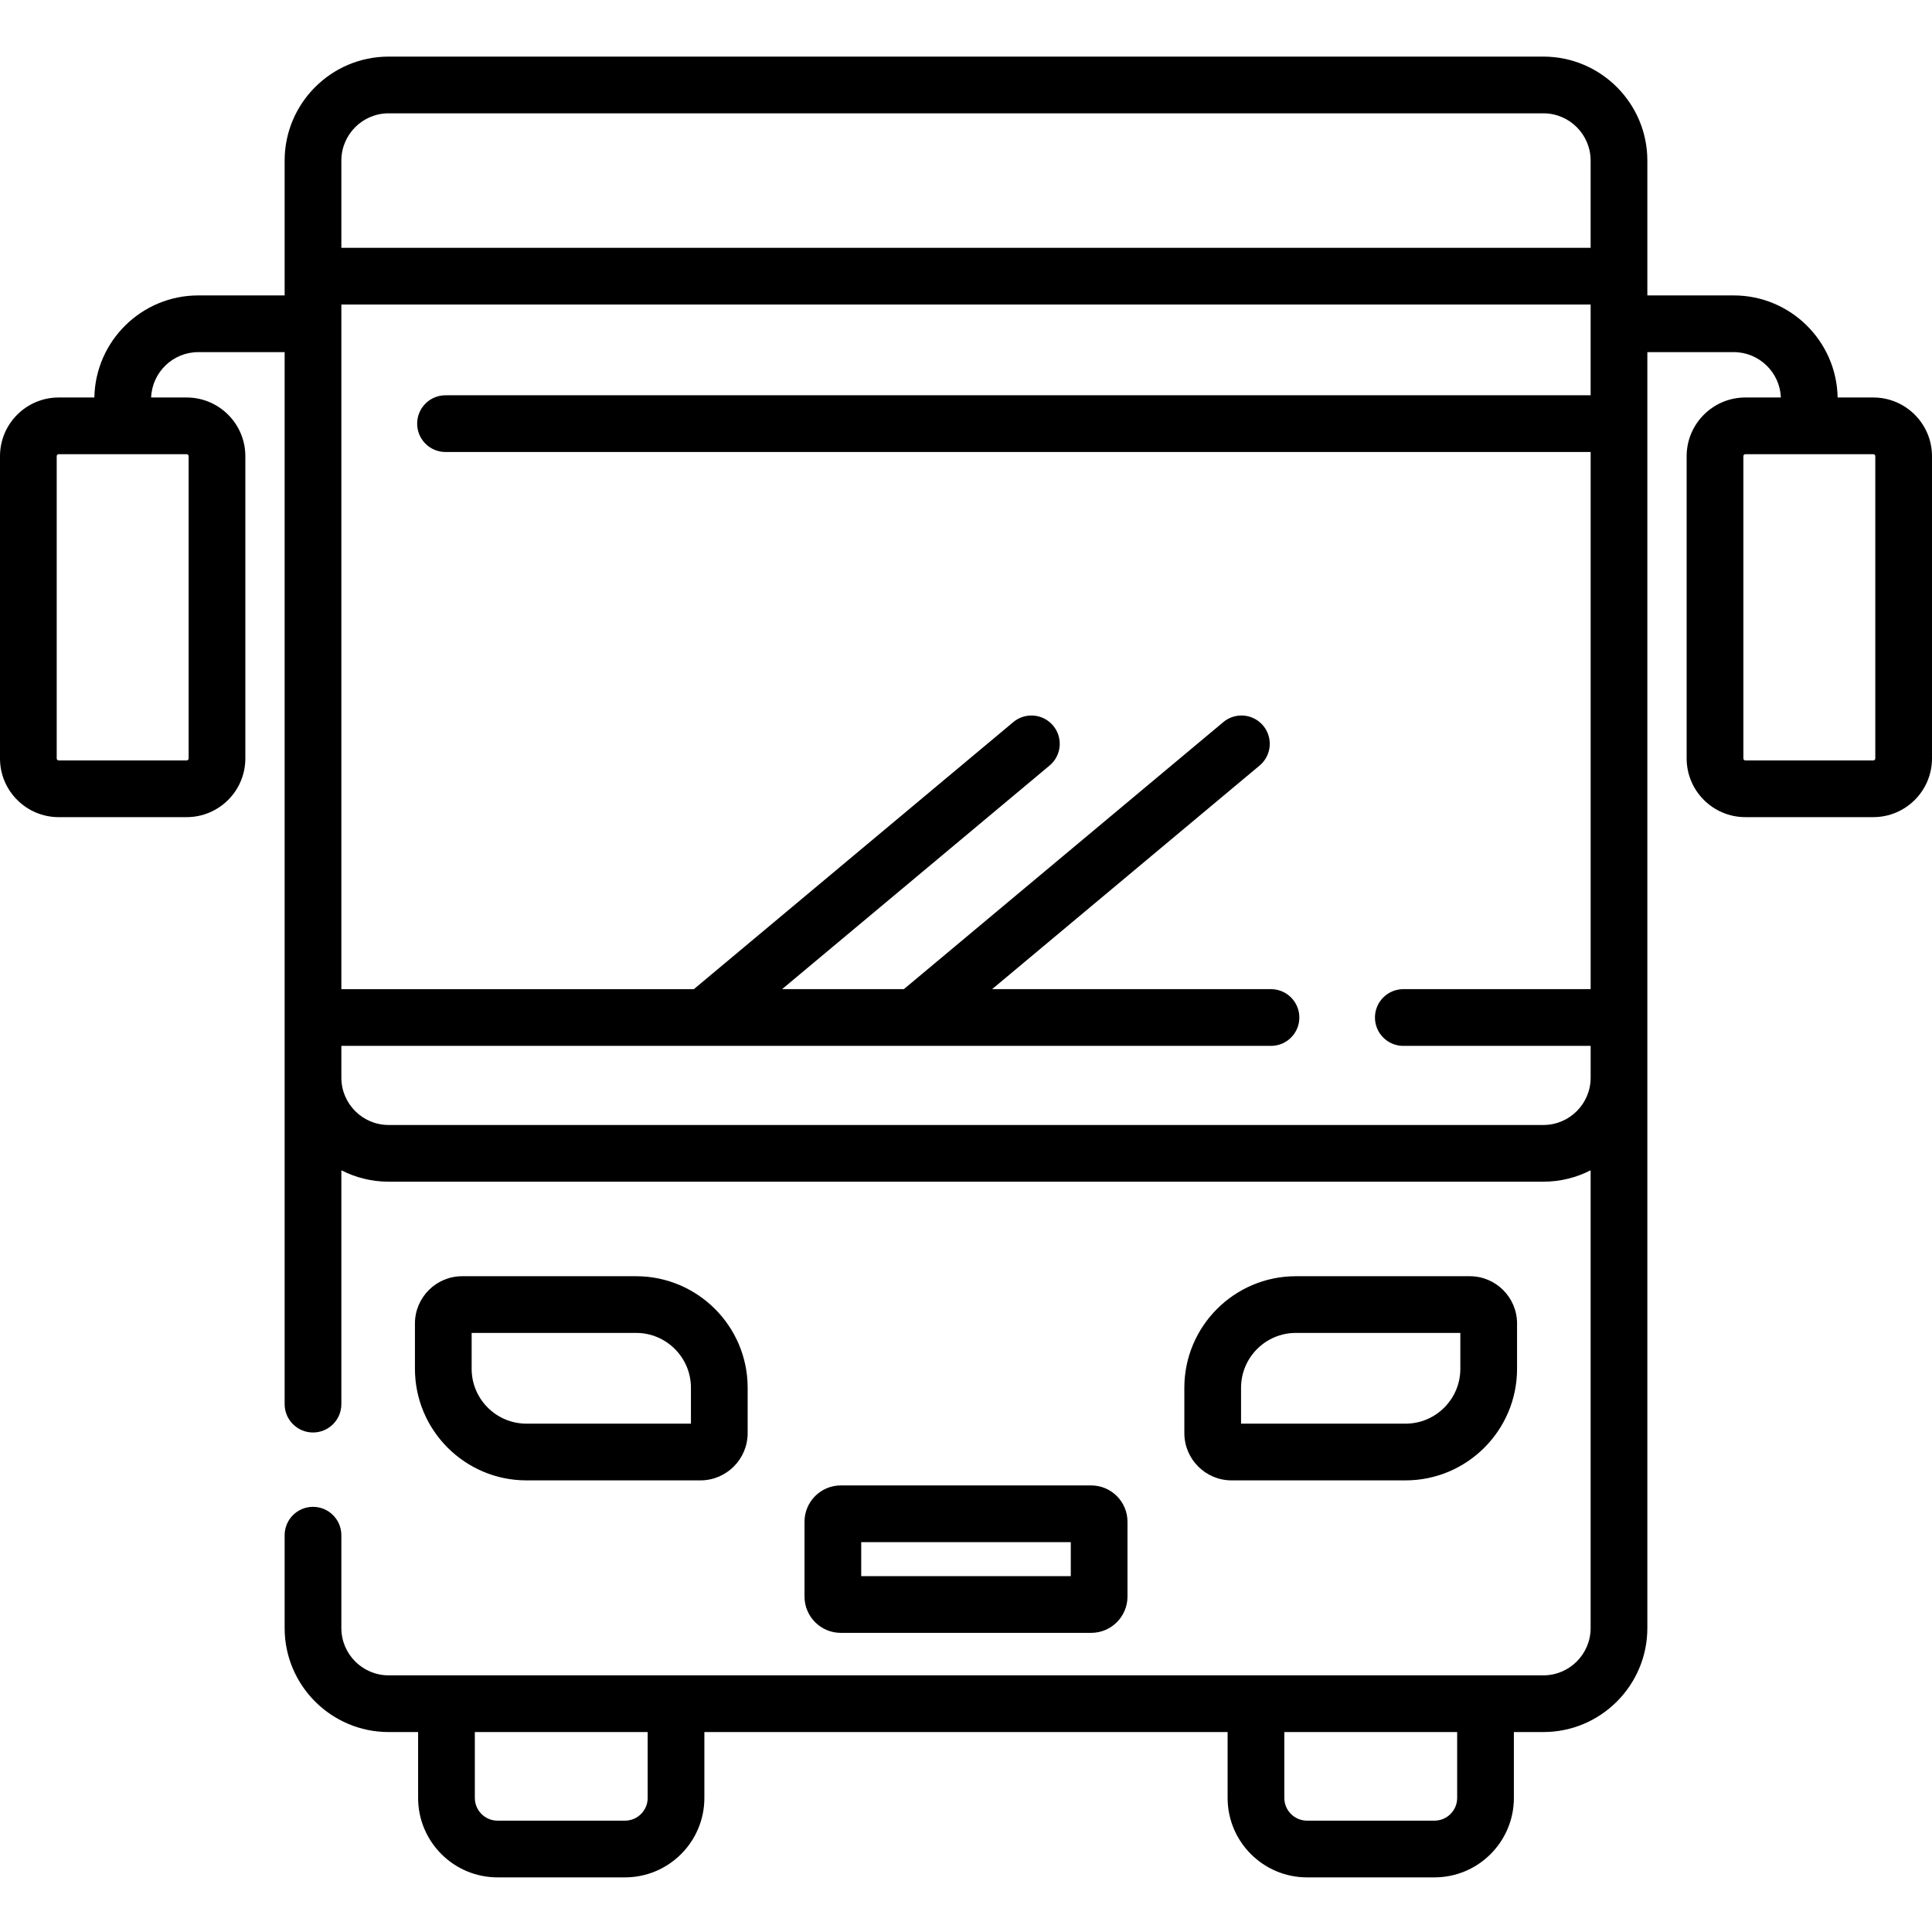
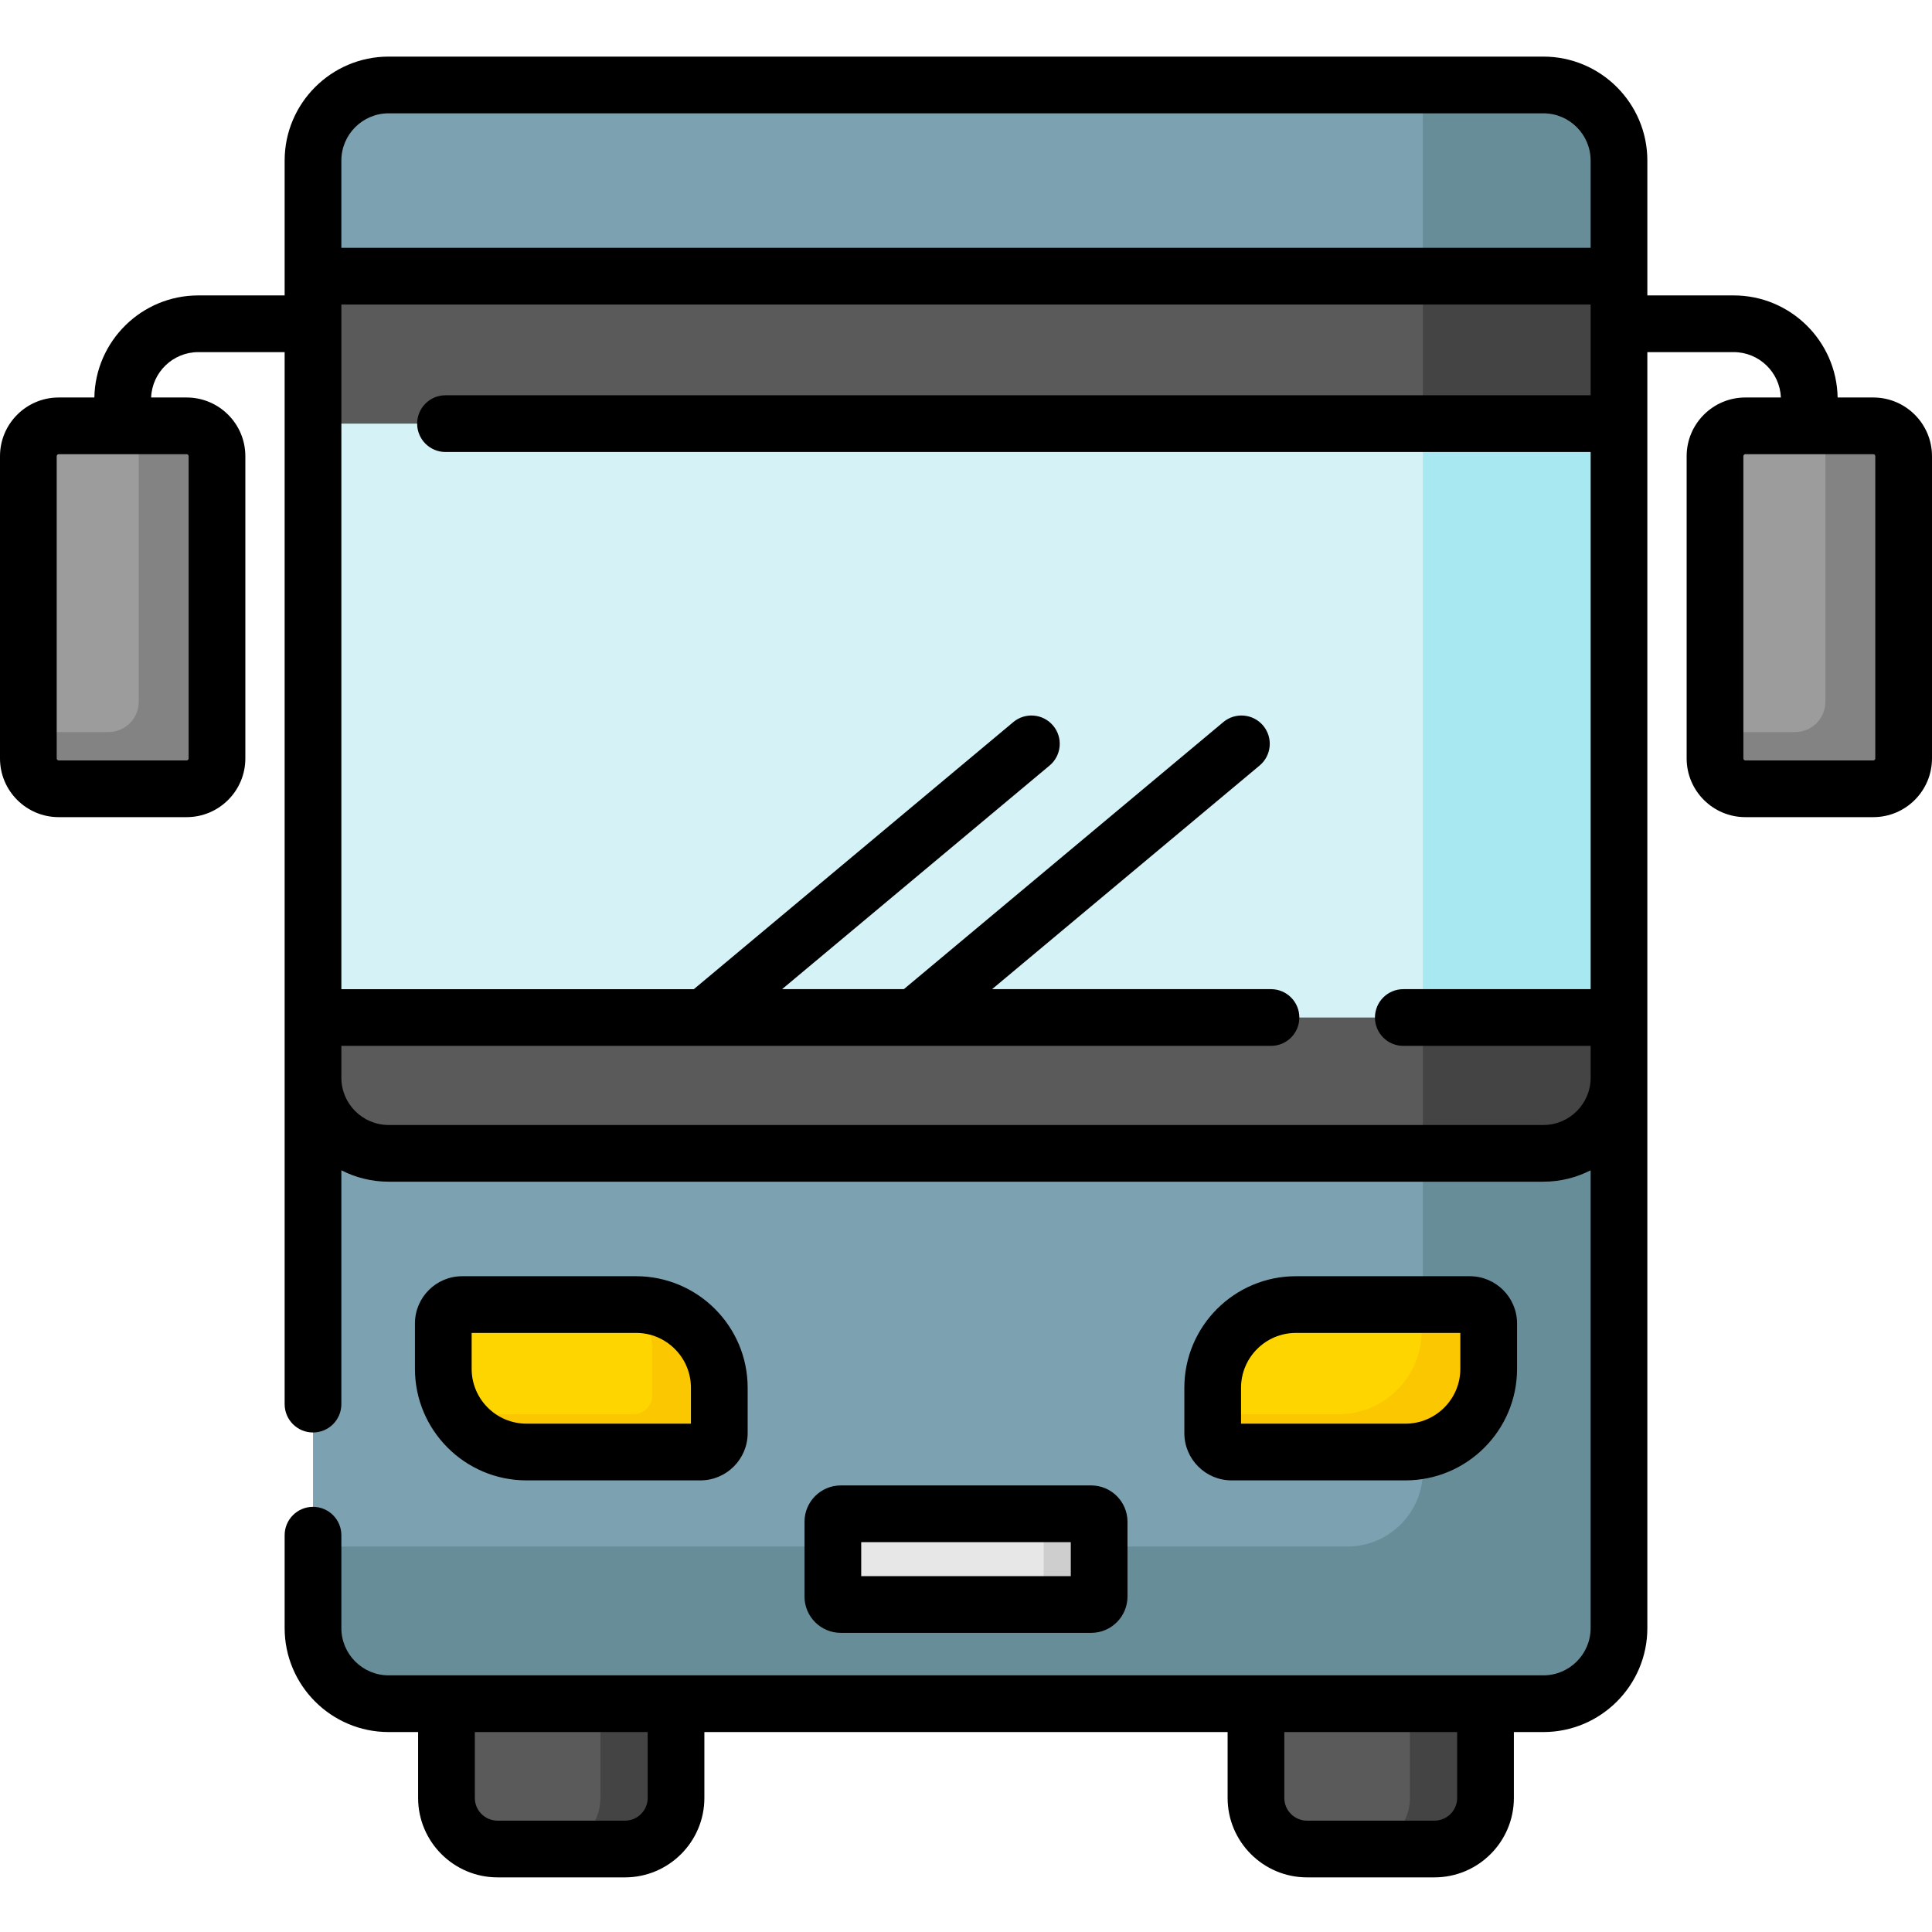
<svg xmlns="http://www.w3.org/2000/svg" height="512pt" viewBox="0 -15 512.001 512" width="512pt">
-   <path d="m496.449 90.34h-9.457c-.27-14.961-12.516-27.051-27.539-27.051h-22.887v-35.734c0-15.191-12.363-27.555-27.555-27.555h-306.023c-15.195 0-27.555 12.363-27.555 27.555v35.734h-22.887c-15.023 0-27.27 12.09-27.539 27.051h-9.457c-8.574 0-15.551 6.977-15.551 15.551v80.109c0 8.574 6.977 15.551 15.551 15.551h33.918c8.574 0 15.551-6.977 15.551-15.551v-80.109c0-8.574-6.977-15.551-15.551-15.551h-9.418c.266-6.672 5.762-12.023 12.496-12.023h22.887v278.793c0 4.152 3.363 7.516 7.516 7.516 4.148 0 7.516-3.363 7.516-7.516v-61.973c3.758 1.93 8.016 3.023 12.523 3.023h306.023c4.508 0 8.766-1.094 12.523-3.023v121.324c0 6.906-5.617 12.523-12.523 12.523h-306.023c-6.906 0-12.523-5.617-12.523-12.523v-24.617c0-4.148-3.367-7.516-7.516-7.516-4.152 0-7.516 3.367-7.516 7.516v24.617c0 15.191 12.359 27.551 27.555 27.551h7.816v17.469c0 11.602 9.438 21.043 21.043 21.043h33.781c11.602 0 21.039-9.441 21.039-21.043v-17.469h138.664v17.469c0 11.602 9.438 21.043 21.039 21.043h33.781c11.605 0 21.043-9.441 21.043-21.043v-17.469h7.816c15.195 0 27.555-12.359 27.555-27.551v-338.145h22.887c6.734 0 12.23 5.352 12.5 12.023h-9.418c-8.574 0-15.555 6.977-15.555 15.551v80.109c0 8.574 6.98 15.551 15.555 15.551h33.914c8.574 0 15.551-6.977 15.551-15.551v-80.109c0-8.574-6.977-15.551-15.551-15.551zm-446.98 15.027c.289 0 .52.234.52.523v80.109c0 .289-.234.523-.52.523h-33.918c-.289 0-.523-.234-.523-.523v-80.109c0-.289.234-.523.523-.523zm122.172 356.113c0 3.312-2.699 6.012-6.012 6.012h-33.781c-3.316 0-6.012-2.699-6.012-6.012v-17.469h45.801v17.469zm214.523 0c0 3.312-2.695 6.012-6.012 6.012h-33.781c-3.312 0-6.012-2.699-6.012-6.012v-17.469h45.805zm35.371-371.727h-303.473c-4.148 0-7.512 3.363-7.512 7.516 0 4.148 3.363 7.516 7.512 7.516h303.477v142.352h-49.645c-4.152 0-7.516 3.363-7.516 7.516s3.363 7.516 7.516 7.516h49.645v8.441c0 6.902-5.617 12.523-12.523 12.523h-306.027c-6.906 0-12.523-5.621-12.523-12.523v-8.441h246.359c4.152 0 7.516-3.363 7.516-7.516s-3.363-7.516-7.516-7.516h-73.91l70.898-59.266c3.176-2.656 3.598-7.387.941-10.566-2.656-3.176-7.387-3.602-10.562-.941l-84.664 70.773h-32.27l70.895-59.266c3.18-2.656 3.602-7.387.945-10.562-2.656-3.18-7.387-3.605-10.566-.945l-84.66 70.777h-93.406v-181.434h331.07zm0-39.078h-331.07v-23.121c0-6.906 5.617-12.523 12.523-12.523h306.023c6.906 0 12.523 5.617 12.523 12.523zm75.438 135.324c0 .289-.234.523-.523.523h-33.914c-.289 0-.523-.234-.523-.523v-80.109c0-.289.234-.523.523-.523h33.914c.289 0 .523.234.523.523zm0 0" />
+   <path d="m165.652 475.004h-33.832c-7.457 0-13.5-6.043-13.5-13.5v-36.598h60.832v36.598c0 7.457-6.043 13.5-13.5 13.5zm0 0" fill="#5a5a5a" />
+   <path d="m159.113 424.906v36.57c0 7.473-6.055 13.527-13.523 13.527h20.039c7.469 0 13.523-6.055 13.523-13.527v-36.57zm0 0" fill="#444" />
+   <path d="m380.18 475.004h-33.832c-7.457 0-13.5-6.043-13.5-13.5v-36.598h60.832v36.598c0 7.457-6.043 13.5-13.5 13.5zm0 0" fill="#5a5a5a" />
+   <path d="m373.641 424.906v36.57c0 7.473-6.055 13.527-13.527 13.527h20.039c7.469 0 13.527-6.055 13.527-13.527v-36.57zm0 0" fill="#444" />
+   <path d="m409.012 436.496h-306.023c-11.066 0-20.039-8.969-20.039-20.039v-388.902c0-11.066 8.973-20.039 20.039-20.039h306.023c11.066 0 20.039 8.973 20.039 20.039v388.902c0 11.07-8.973 20.039-20.039 20.039zm0 0" fill="#7ca1b1" />
+   <path d="m409.012 7.516h-31.93v367.293c0 11.07-8.973 20.039-20.039 20.039h-274.094v21.613c0 11.066 8.973 20.039 20.039 20.039h306.023c11.066 0 20.039-8.973 20.039-20.039v-388.906c0-11.066-8.973-20.039-20.039-20.039zm0 0" fill="#678d98" />
+   <path d="m102.988 290.645h306.023c11.066 0 20.039-8.973 20.039-20.039v-212.414h-346.102v212.414c0 11.066 8.973 20.039 20.039 20.039zm0 0" fill="#5a5a5a" />
+   <path d="m429.051 270.605v-212.414h-51.969v232.453h31.93c11.066 0 20.039-8.973 20.039-20.039zm0 0" fill="#444" />
+   <path d="m82.949 97.266h346.105v157.387h-346.105zm0 0" fill="#d5f3f7" />
+   <path d="m377.082 97.266h51.969v157.387h-51.969zm0 0" fill="#a7e8f1" />
+   <path d="m49.484 194.035h-33.949c-4.43 0-8.02-3.59-8.02-8.02v-80.141c0-4.43 3.59-8.023 8.02-8.023h33.949c4.43 0 8.02 3.594 8.02 8.023v80.141c0 4.43-3.59 8.02-8.02 8.02zm0 0" fill="#9c9c9c" />
+   <path d="m49.469 97.852h-12.703v73.117c0 4.441-3.598 8.039-8.035 8.039h-21.215v6.992c0 4.438 3.598 8.035 8.035 8.035h33.918c4.438 0 8.035-3.598 8.035-8.035v-80.109c0-4.438-3.598-8.039-8.035-8.039zm0 0" fill="#838383" />
+   <path d="m496.465 194.035h-33.949c-4.43 0-8.02-3.59-8.02-8.02v-80.141c0-4.43 3.59-8.023 8.02-8.023h33.949c4.43 0 8.02 3.594 8.02 8.023v80.141c0 4.43-3.59 8.02-8.02 8.02zm0 0" fill="#9c9c9c" />
+   <path d="m496.449 97.852h-12.703v73.117c0 4.441-3.598 8.039-8.035 8.039h-21.215v6.992c0 4.438 3.598 8.035 8.035 8.035h33.918c4.438 0 8.035-3.598 8.035-8.035v-80.109c0-4.438-3.598-8.039-8.035-8.039zm0 0" fill="#838383" />
+   <path d="m185.621 369.801h-46.141c-12.152 0-22-9.852-22-22v-12.078c0-2.758 2.238-5 5-5h46.141c12.152 0 22 9.852 22 22v12.078c0 2.762-2.238 5-5 5zm0 0" fill="#ffd500" />
+   <path d="m326.379 369.801h46.141c12.152 0 22-9.852 22-22v-12.078c0-2.758-2.238-5-5-5h-46.141c-12.152 0-22 9.852-22 22v12.078c0 2.762 2.238 5 5 5zm0 0" fill="#ffd500" />
+   <path d="m169.277 330.742c2.25 3.453 3.559 7.574 3.559 12.004v12.023c0 2.77-2.242 5.012-5.008 5.012h-46.09c-.234 0-.469-.012-.699-.02 3.934 6.039 10.738 10.039 18.484 10.039h46.09c2.766 0 5.008-2.246 5.008-5.012v-12.023c0-11.938-9.492-21.656-21.344-22.023zm0 0" fill="#fbc700" />
+   <path d="m389.512 330.723h-12.777v7.016c0 12.172-9.867 22.043-22.043 22.043h-33.312v5.008c0 2.77 2.242 5.012 5.008 5.012h46.09c12.176 0 22.043-9.871 22.043-22.043v-12.023c0-2.77-2.242-5.012-5.008-5.012zm0 0" fill="#fbc700" />
+   <path d="m289.176 410.211h-66.352c-1.164 0-2.105-.941-2.105-2.105v-19.832c0-1.164.941-2.109 2.105-2.109h66.352c1.164 0 2.105.945 2.105 2.109v19.832c0 1.164-.941 2.105-2.105 2.105zm0 0" fill="#e7e7e7" />
+   <path d="m289.172 386.164h-14.695c1.168 0 2.113.945 2.113 2.113v19.824c0 1.164-.945 2.109-2.113 2.109h14.695c1.168 0 2.109-.945 2.109-2.109v-19.824c0-1.168-.941-2.113-2.109-2.113zm0 0" fill="#cecece" />
+   <path d="m496.449 90.34h-9.457c-.27-14.961-12.516-27.051-27.539-27.051h-22.887v-35.734c0-15.191-12.363-27.555-27.555-27.555h-306.023c-15.195 0-27.555 12.363-27.555 27.555v35.734h-22.887c-15.023 0-27.27 12.09-27.539 27.051h-9.457c-8.574 0-15.551 6.977-15.551 15.551v80.109c0 8.574 6.977 15.551 15.551 15.551h33.918c8.574 0 15.551-6.977 15.551-15.551v-80.109c0-8.574-6.977-15.551-15.551-15.551h-9.418c.266-6.672 5.762-12.023 12.496-12.023h22.887v278.793c0 4.152 3.363 7.516 7.516 7.516 4.148 0 7.516-3.363 7.516-7.516v-61.973c3.758 1.93 8.016 3.023 12.523 3.023h306.023c4.508 0 8.766-1.094 12.523-3.023v121.324c0 6.906-5.617 12.523-12.523 12.523h-306.023c-6.906 0-12.523-5.617-12.523-12.523v-24.617c0-4.148-3.367-7.516-7.516-7.516-4.152 0-7.516 3.367-7.516 7.516v24.617c0 15.191 12.359 27.551 27.555 27.551h7.816v17.469c0 11.602 9.438 21.043 21.043 21.043h33.781c11.602 0 21.039-9.441 21.039-21.043v-17.469h138.664v17.469c0 11.602 9.438 21.043 21.039 21.043h33.781c11.605 0 21.043-9.441 21.043-21.043v-17.469h7.816c15.195 0 27.555-12.359 27.555-27.551v-338.145h22.887c6.734 0 12.23 5.352 12.5 12.023h-9.418c-8.574 0-15.555 6.977-15.555 15.551v80.109c0 8.574 6.98 15.551 15.555 15.551h33.914c8.574 0 15.551-6.977 15.551-15.551v-80.109c0-8.574-6.977-15.551-15.551-15.551zm-446.98 15.027c.289 0 .52.234.52.523v80.109c0 .289-.234.523-.52.523h-33.918c-.289 0-.523-.234-.523-.523v-80.109c0-.289.234-.523.523-.523zm122.172 356.113c0 3.312-2.699 6.012-6.012 6.012h-33.781c-3.316 0-6.012-2.699-6.012-6.012v-17.469h45.801v17.469zm214.523 0c0 3.312-2.695 6.012-6.012 6.012h-33.781c-3.312 0-6.012-2.699-6.012-6.012v-17.469h45.805zm35.371-371.727h-303.473c-4.148 0-7.512 3.363-7.512 7.516 0 4.148 3.363 7.516 7.512 7.516h303.477v142.352h-49.645c-4.152 0-7.516 3.363-7.516 7.516s3.363 7.516 7.516 7.516h49.645v8.441c0 6.902-5.617 12.523-12.523 12.523h-306.027c-6.906 0-12.523-5.621-12.523-12.523v-8.441h246.359c4.152 0 7.516-3.363 7.516-7.516s-3.363-7.516-7.516-7.516h-73.91l70.895-59.266c3.18-2.656 3.602-7.387.945-10.566-2.656-3.176-7.387-3.602-10.566-.941l-84.66 70.773h-32.27l70.895-59.266c3.18-2.656 3.602-7.387.945-10.562-2.656-3.18-7.387-3.605-10.566-.945l-84.66 70.777h-93.406v-181.434h331.07zm0-39.078h-331.07v-23.121c0-6.906 5.617-12.523 12.523-12.523h306.023c6.906 0 12.523 5.617 12.523 12.523zm75.438 135.324c0 .289-.234.523-.523.523h-33.914c-.289 0-.523-.234-.523-.523v-80.109c0-.289.234-.523.523-.523h33.914c.289 0 .523.234.523.523zm0 0" />
  <path d="m185.613 377.316c6.906 0 12.523-5.621 12.523-12.527v-12.023c0-16.297-13.258-29.555-29.559-29.555h-46.09c-6.906 0-12.523 5.617-12.523 12.523v12.023c0 16.297 13.258 29.559 29.559 29.559zm-60.621-29.559v-9.52h43.586c8.012 0 14.527 6.52 14.527 14.527v9.52h-43.582c-8.012 0-14.531-6.52-14.531-14.527zm0 0" />
  <path d="m372.477 377.316c16.301 0 29.559-13.262 29.559-29.559v-12.023c0-6.906-5.617-12.523-12.523-12.523h-46.09c-16.297 0-29.559 13.258-29.559 29.555v12.023c0 6.906 5.617 12.527 12.523 12.527zm-43.586-24.551c0-8.012 6.52-14.527 14.531-14.527h43.582v9.52c0 8.012-6.516 14.527-14.527 14.527h-43.586zm0 0" />
  <path d="m289.172 417.727c5.309 0 9.625-4.316 9.625-9.625v-19.824c0-5.309-4.316-9.625-9.625-9.625h-66.344c-5.309 0-9.625 4.316-9.625 9.625v19.824c0 5.309 4.316 9.625 9.625 9.625zm-60.941-24.047h55.539v9.02h-55.539zm0 0" />
</svg>
